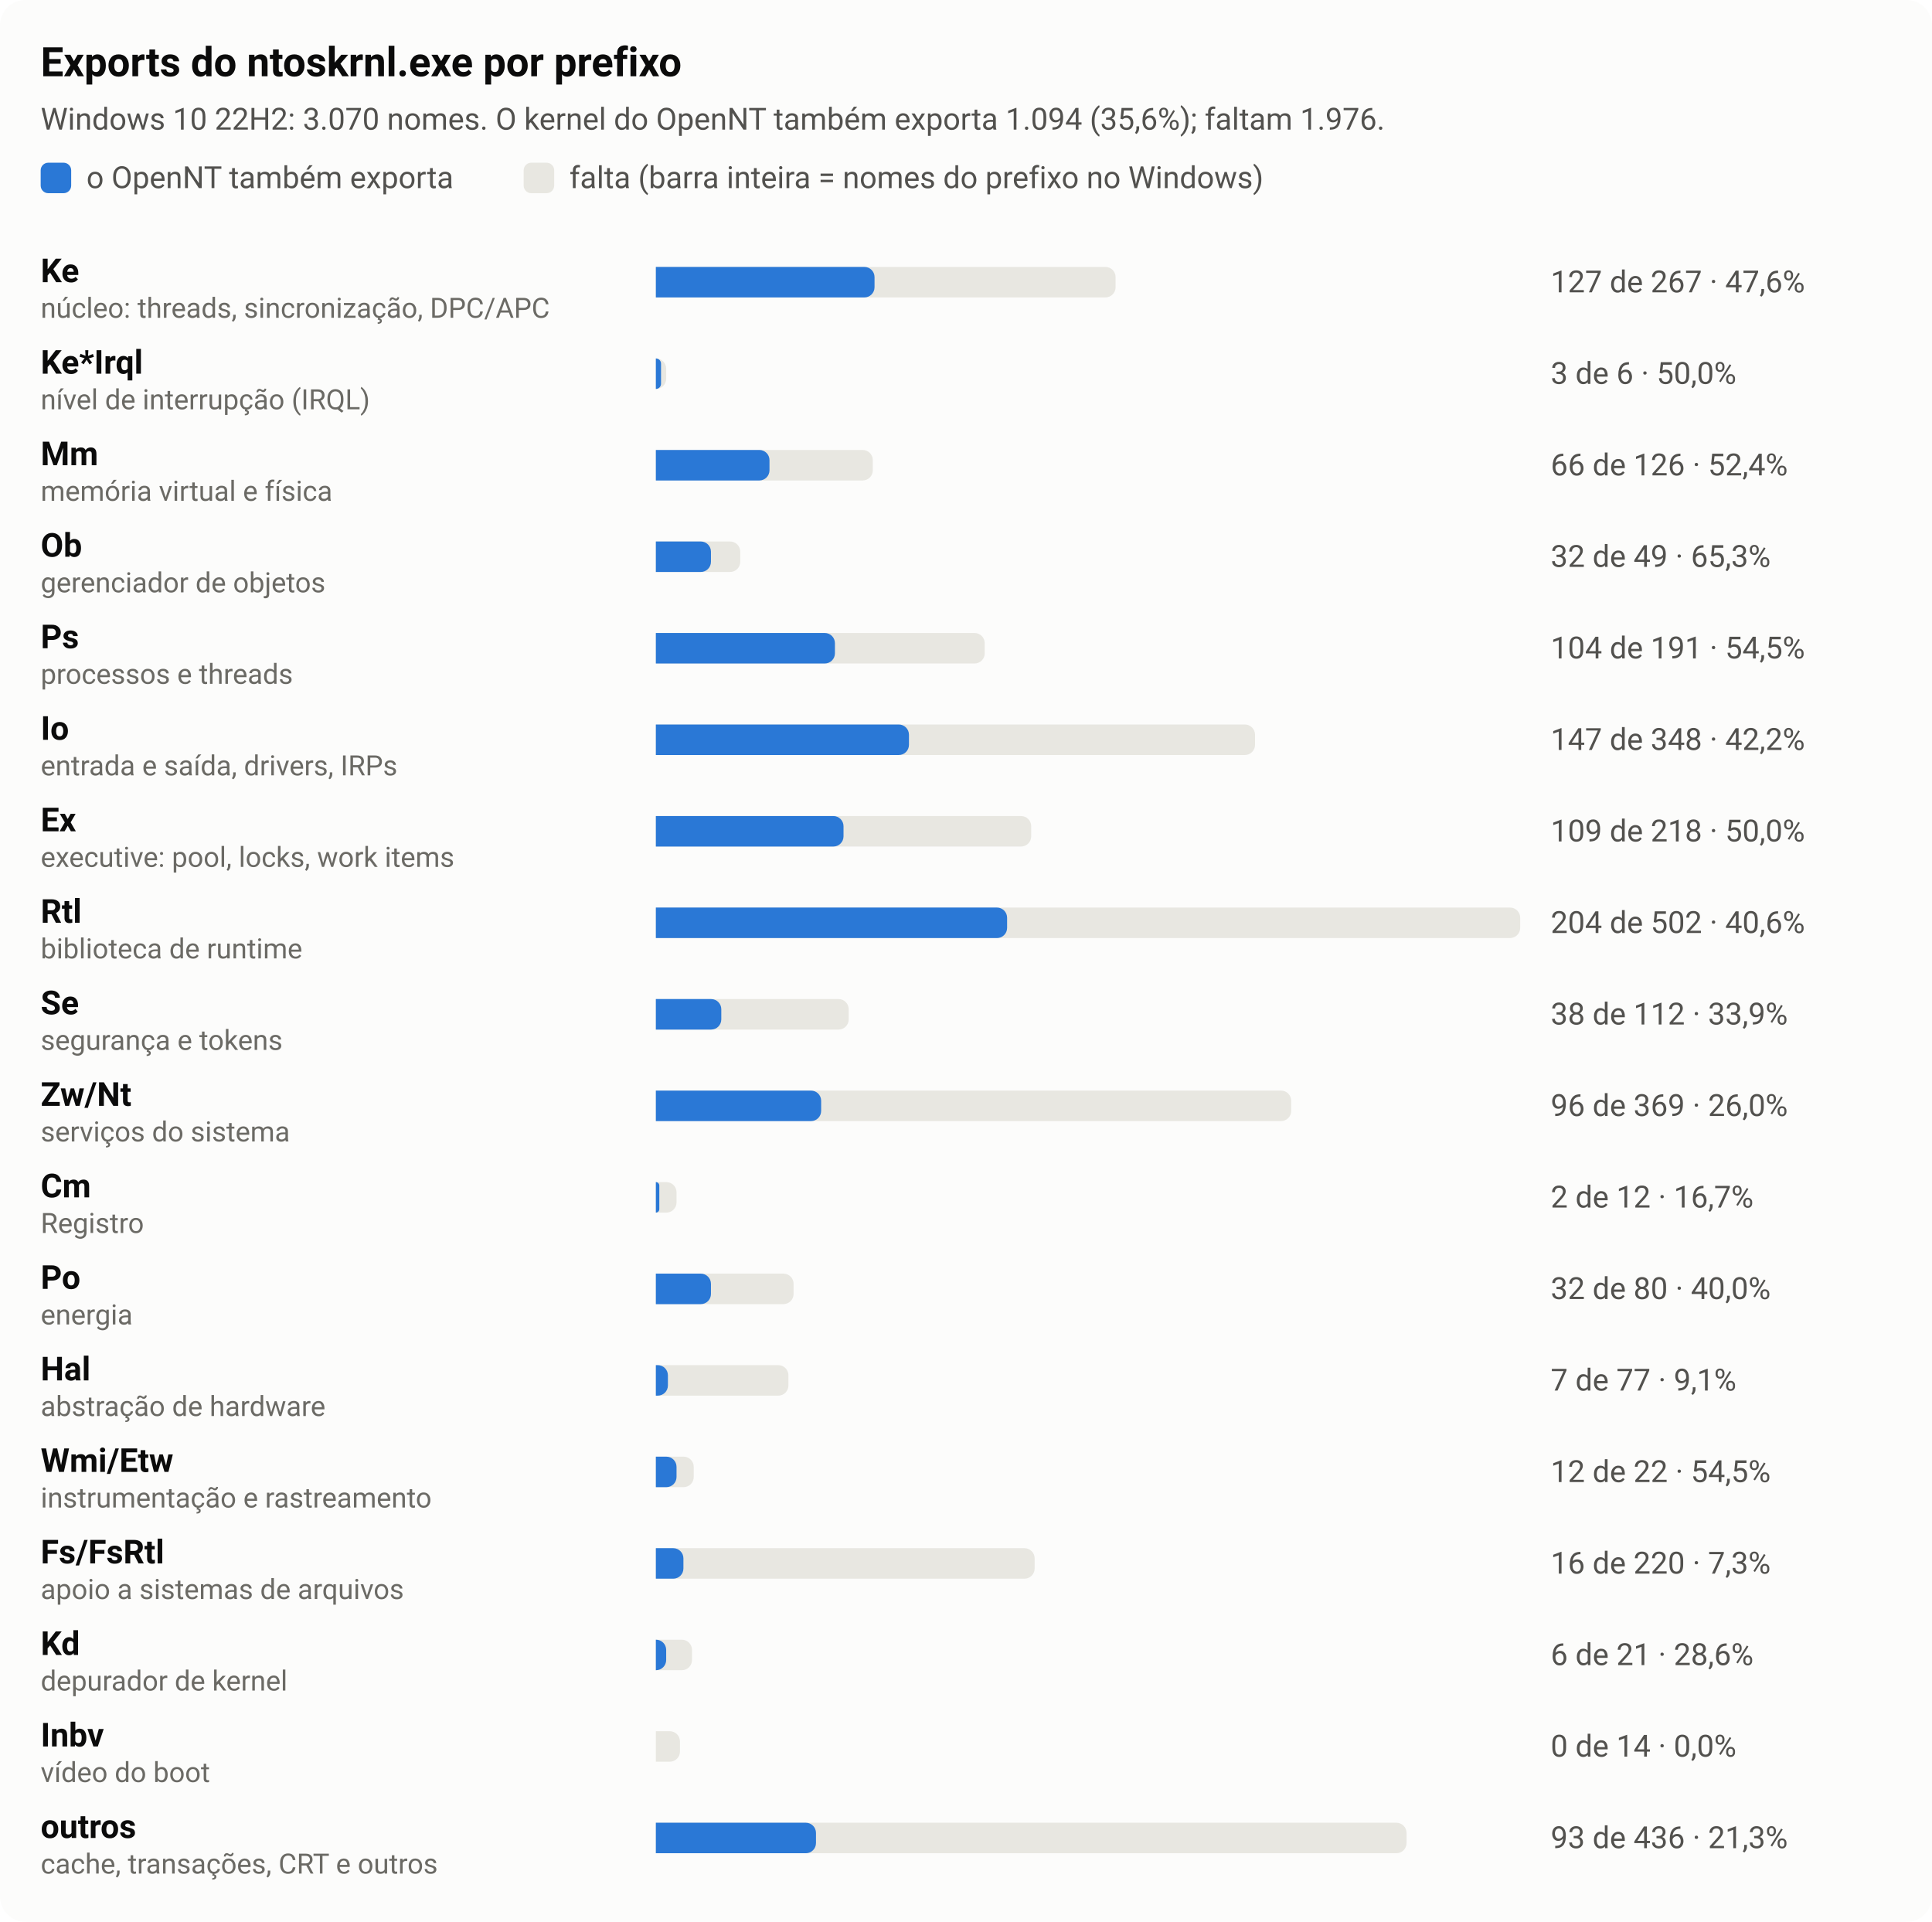
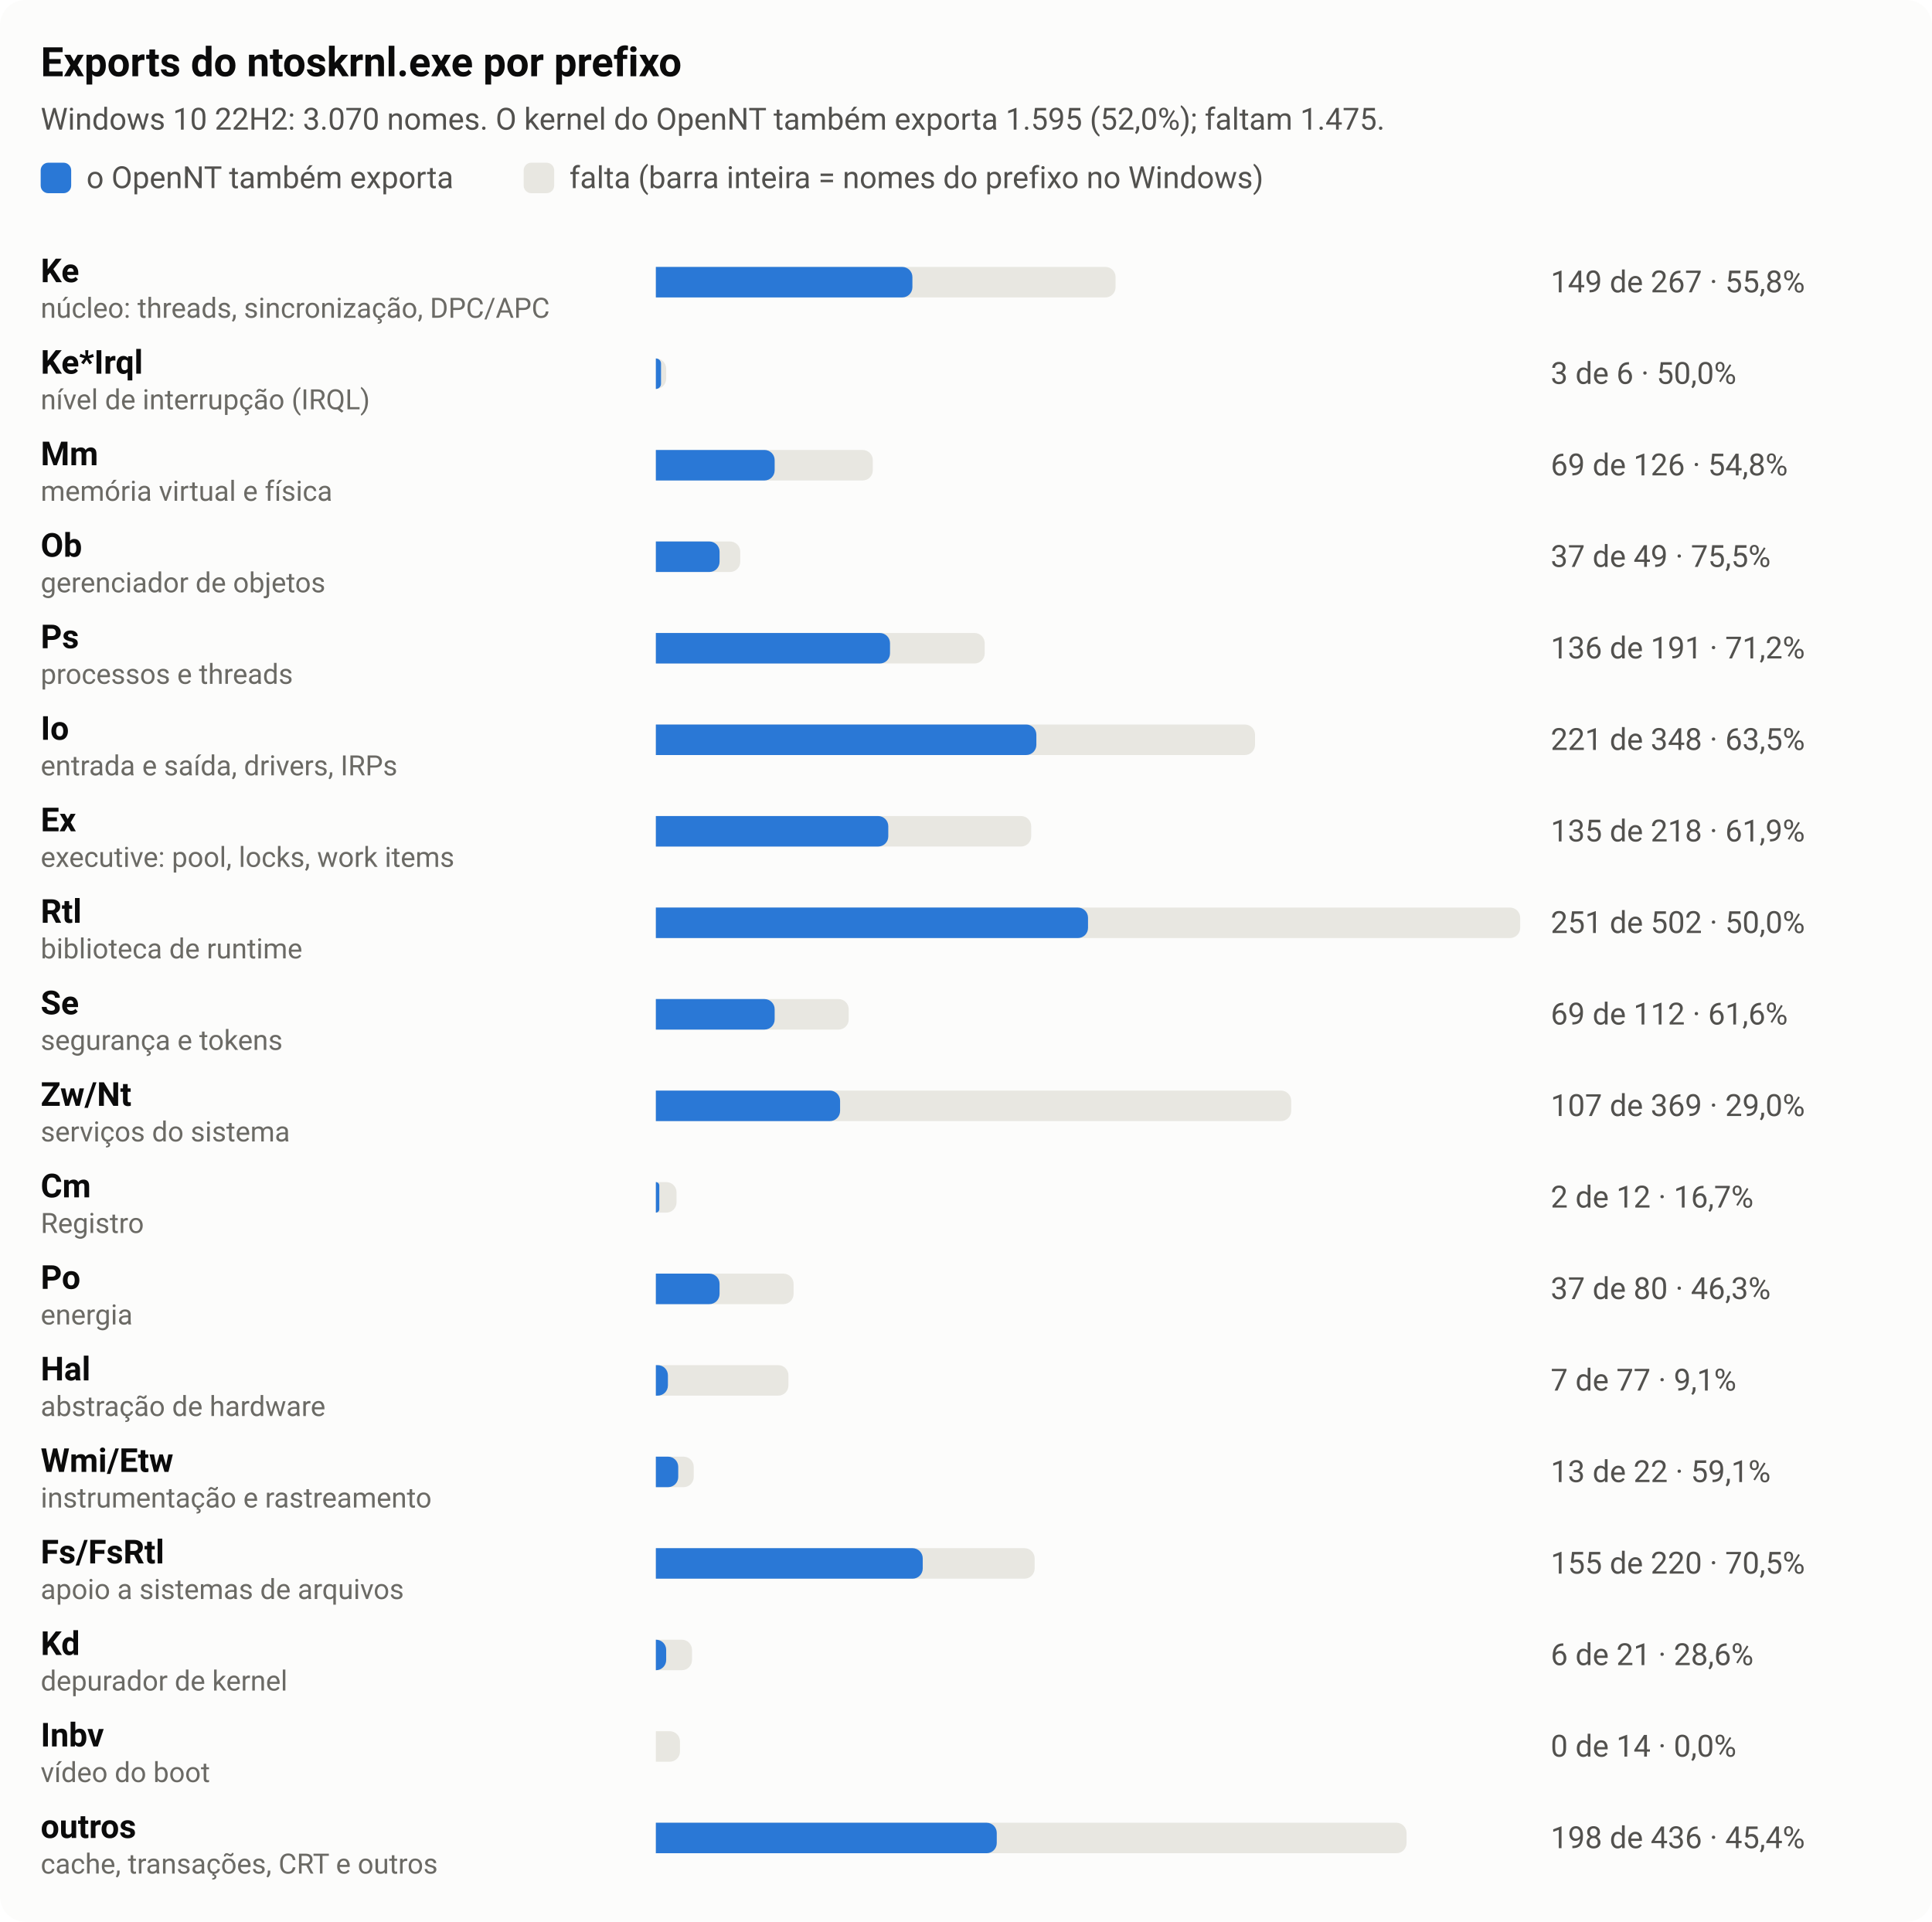
<svg xmlns="http://www.w3.org/2000/svg" width="760" height="756" viewBox="0 0 760 756" role="img" aria-labelledby="pc-title">
  <style>.pc-bg{fill:#fcfcfb}.pc-t{font:600 16px system-ui,-apple-system,Segoe UI,Roboto,sans-serif;fill:#0b0b0b}.pc-s,.pc-v{font:12px system-ui,-apple-system,Segoe UI,Roboto,sans-serif;fill:#52514e}.pc-v{font-variant-numeric:tabular-nums}.pc-l{font:600 13px system-ui,-apple-system,Segoe UI,Roboto,sans-serif;fill:#0b0b0b}.pc-m{font:11px system-ui,-apple-system,Segoe UI,Roboto,sans-serif;fill:#6b6a65}.pc-k{fill:#e8e7e1}.pc-a{fill:#2a78d6}@media (prefers-color-scheme:dark){.pc-bg{fill:#1a1a19}.pc-t,.pc-l{fill:#f0efec}.pc-s,.pc-v{fill:#c3c2b7}.pc-m{fill:#9d9b94}.pc-k{fill:#2c2c2a}.pc-a{fill:#3987e5}}</style>
  <rect class="pc-bg" width="760" height="756" rx="10" />
  <text class="pc-t" x="16" y="30">Exports do ntoskrnl.exe por prefixo</text>
-   <text class="pc-s" x="16" y="51">Windows 10 22H2: 3.070 nomes. O kernel do OpenNT também exporta 1.094 (35,6%); faltam 1.976.</text>
+   <text class="pc-s" x="16" y="51">Windows 10 22H2: 3.070 nomes. O kernel do OpenNT também exporta 1.595 (52,0%); faltam 1.475.</text>
  <rect class="pc-a" x="16" y="64" width="12" height="12" rx="3" />
  <text class="pc-v" x="34" y="74">o OpenNT também exporta</text>
  <rect class="pc-k" x="206" y="64" width="12" height="12" rx="3" />
  <text class="pc-v" x="224" y="74">falta (barra inteira = nomes do prefixo no Windows)</text>
  <g>
    <text class="pc-l" x="16" y="111">Ke</text>
    <text class="pc-m" x="16" y="125">núcleo: threads, sincronização, DPC/APC</text>
    <path class="pc-k" d="M258.0 105.0h176.84a4 4 0 0 1 4 4v4a4 4 0 0 1 -4 4h-176.84z" />
-     <path class="pc-a" d="M258.0 105.0h82.02a4 4 0 0 1 4 4v4a4 4 0 0 1 -4 4h-82.02z" />
-     <text class="pc-v" x="610" y="115">127 de 267 · 47,6%</text>
+     <path class="pc-a" d="M258.0 105.0h96.92a4 4 0 0 1 4 4v4a4 4 0 0 1 -4 4h-96.92z" />
+     <text class="pc-v" x="610" y="115">149 de 267 · 55,8%</text>
  </g>
  <g>
    <text class="pc-l" x="16" y="147">Ke*Irql</text>
    <text class="pc-m" x="16" y="161">nível de interrupção (IRQL)</text>
    <path class="pc-k" d="M258.0 141.0h0.06a4 4 0 0 1 4 4v4a4 4 0 0 1 -4 4h-0.06z" />
    <path class="pc-a" d="M258.0 141.0h0.00a2.032 2.032 0 0 1 2.032 2.032v7.936a2.032 2.032 0 0 1 -2.032 2.032h-0.00z" />
    <text class="pc-v" x="610" y="151">3 de 6 · 50,0%</text>
  </g>
  <g>
    <text class="pc-l" x="16" y="183">Mm</text>
    <text class="pc-m" x="16" y="197">memória virtual e física</text>
    <path class="pc-k" d="M258.0 177.0h81.34a4 4 0 0 1 4 4v4a4 4 0 0 1 -4 4h-81.34z" />
-     <path class="pc-a" d="M258.0 177.0h40.70a4 4 0 0 1 4 4v4a4 4 0 0 1 -4 4h-40.70z" />
-     <text class="pc-v" x="610" y="187">66 de 126 · 52,4%</text>
+     <path class="pc-a" d="M258.0 177.0h42.73a4 4 0 0 1 4 4v4a4 4 0 0 1 -4 4h-42.73z" />
+     <text class="pc-v" x="610" y="187">69 de 126 · 54,8%</text>
  </g>
  <g>
    <text class="pc-l" x="16" y="219">Ob</text>
    <text class="pc-m" x="16" y="233">gerenciador de objetos</text>
    <path class="pc-k" d="M258.0 213.0h29.19a4 4 0 0 1 4 4v4a4 4 0 0 1 -4 4h-29.19z" />
-     <path class="pc-a" d="M258.0 213.0h17.67a4 4 0 0 1 4 4v4a4 4 0 0 1 -4 4h-17.67z" />
-     <text class="pc-v" x="610" y="223">32 de 49 · 65,3%</text>
+     <path class="pc-a" d="M258.0 213.0h21.06a4 4 0 0 1 4 4v4a4 4 0 0 1 -4 4h-21.06z" />
+     <text class="pc-v" x="610" y="223">37 de 49 · 75,5%</text>
  </g>
  <g>
    <text class="pc-l" x="16" y="255">Ps</text>
    <text class="pc-m" x="16" y="269">processos e threads</text>
    <path class="pc-k" d="M258.0 249.0h125.36a4 4 0 0 1 4 4v4a4 4 0 0 1 -4 4h-125.36z" />
-     <path class="pc-a" d="M258.0 249.0h66.44a4 4 0 0 1 4 4v4a4 4 0 0 1 -4 4h-66.44z" />
-     <text class="pc-v" x="610" y="259">104 de 191 · 54,5%</text>
+     <path class="pc-a" d="M258.0 249.0h88.11a4 4 0 0 1 4 4v4a4 4 0 0 1 -4 4h-88.11z" />
+     <text class="pc-v" x="610" y="259">136 de 191 · 71,2%</text>
  </g>
  <g>
    <text class="pc-l" x="16" y="291">Io</text>
    <text class="pc-m" x="16" y="305">entrada e saída, drivers, IRPs</text>
    <path class="pc-k" d="M258.0 285.0h231.70a4 4 0 0 1 4 4v4a4 4 0 0 1 -4 4h-231.70z" />
-     <path class="pc-a" d="M258.0 285.0h95.56a4 4 0 0 1 4 4v4a4 4 0 0 1 -4 4h-95.56z" />
-     <text class="pc-v" x="610" y="295">147 de 348 · 42,2%</text>
+     <path class="pc-a" d="M258.0 285.0h145.68a4 4 0 0 1 4 4v4a4 4 0 0 1 -4 4h-145.68z" />
+     <text class="pc-v" x="610" y="295">221 de 348 · 63,5%</text>
  </g>
  <g>
    <text class="pc-l" x="16" y="327">Ex</text>
    <text class="pc-m" x="16" y="341">executive: pool, locks, work items</text>
    <path class="pc-k" d="M258.0 321.0h143.65a4 4 0 0 1 4 4v4a4 4 0 0 1 -4 4h-143.65z" />
-     <path class="pc-a" d="M258.0 321.0h69.82a4 4 0 0 1 4 4v4a4 4 0 0 1 -4 4h-69.82z" />
-     <text class="pc-v" x="610" y="331">109 de 218 · 50,0%</text>
+     <path class="pc-a" d="M258.0 321.0h87.43a4 4 0 0 1 4 4v4a4 4 0 0 1 -4 4h-87.43z" />
+     <text class="pc-v" x="610" y="331">135 de 218 · 61,9%</text>
  </g>
  <g>
    <text class="pc-l" x="16" y="363">Rtl</text>
    <text class="pc-m" x="16" y="377">biblioteca de runtime</text>
    <path class="pc-k" d="M258.0 357.0h336.00a4 4 0 0 1 4 4v4a4 4 0 0 1 -4 4h-336.00z" />
-     <path class="pc-a" d="M258.0 357.0h134.17a4 4 0 0 1 4 4v4a4 4 0 0 1 -4 4h-134.17z" />
-     <text class="pc-v" x="610" y="367">204 de 502 · 40,6%</text>
+     <path class="pc-a" d="M258.0 357.0h166.00a4 4 0 0 1 4 4v4a4 4 0 0 1 -4 4h-166.00z" />
+     <text class="pc-v" x="610" y="367">251 de 502 · 50,0%</text>
  </g>
  <g>
    <text class="pc-l" x="16" y="399">Se</text>
    <text class="pc-m" x="16" y="413">segurança e tokens</text>
    <path class="pc-k" d="M258.0 393.0h71.86a4 4 0 0 1 4 4v4a4 4 0 0 1 -4 4h-71.86z" />
-     <path class="pc-a" d="M258.0 393.0h21.74a4 4 0 0 1 4 4v4a4 4 0 0 1 -4 4h-21.74z" />
-     <text class="pc-v" x="610" y="403">38 de 112 · 33,9%</text>
+     <path class="pc-a" d="M258.0 393.0h42.73a4 4 0 0 1 4 4v4a4 4 0 0 1 -4 4h-42.73z" />
+     <text class="pc-v" x="610" y="403">69 de 112 · 61,6%</text>
  </g>
  <g>
    <text class="pc-l" x="16" y="435">Zw/Nt</text>
    <text class="pc-m" x="16" y="449">serviços do sistema</text>
    <path class="pc-k" d="M258.0 429.0h245.92a4 4 0 0 1 4 4v4a4 4 0 0 1 -4 4h-245.92z" />
-     <path class="pc-a" d="M258.0 429.0h61.02a4 4 0 0 1 4 4v4a4 4 0 0 1 -4 4h-61.02z" />
-     <text class="pc-v" x="610" y="439">96 de 369 · 26,0%</text>
+     <path class="pc-a" d="M258.0 429.0h68.47a4 4 0 0 1 4 4v4a4 4 0 0 1 -4 4h-68.47z" />
+     <text class="pc-v" x="610" y="439">107 de 369 · 29,0%</text>
  </g>
  <g>
    <text class="pc-l" x="16" y="471">Cm</text>
    <text class="pc-m" x="16" y="485">Registro</text>
    <path class="pc-k" d="M258.0 465.0h4.13a4 4 0 0 1 4 4v4a4 4 0 0 1 -4 4h-4.13z" />
    <path class="pc-a" d="M258.0 465.0h0.00a1.355 1.355 0 0 1 1.355 1.355v9.291a1.355 1.355 0 0 1 -1.355 1.355h-0.00z" />
    <text class="pc-v" x="610" y="475">2 de 12 · 16,7%</text>
  </g>
  <g>
    <text class="pc-l" x="16" y="507">Po</text>
    <text class="pc-m" x="16" y="521">energia</text>
    <path class="pc-k" d="M258.0 501.0h50.18a4 4 0 0 1 4 4v4a4 4 0 0 1 -4 4h-50.18z" />
-     <path class="pc-a" d="M258.0 501.0h17.67a4 4 0 0 1 4 4v4a4 4 0 0 1 -4 4h-17.67z" />
-     <text class="pc-v" x="610" y="511">32 de 80 · 40,0%</text>
+     <path class="pc-a" d="M258.0 501.0h21.06a4 4 0 0 1 4 4v4a4 4 0 0 1 -4 4h-21.06z" />
+     <text class="pc-v" x="610" y="511">37 de 80 · 46,3%</text>
  </g>
  <g>
    <text class="pc-l" x="16" y="543">Hal</text>
    <text class="pc-m" x="16" y="557">abstração de hardware</text>
    <path class="pc-k" d="M258.0 537.0h48.15a4 4 0 0 1 4 4v4a4 4 0 0 1 -4 4h-48.15z" />
    <path class="pc-a" d="M258.0 537.0h0.74a4 4 0 0 1 4 4v4a4 4 0 0 1 -4 4h-0.74z" />
    <text class="pc-v" x="610" y="547">7 de 77 · 9,1%</text>
  </g>
  <g>
    <text class="pc-l" x="16" y="579">Wmi/Etw</text>
    <text class="pc-m" x="16" y="593">instrumentação e rastreamento</text>
    <path class="pc-k" d="M258.0 573.0h10.90a4 4 0 0 1 4 4v4a4 4 0 0 1 -4 4h-10.90z" />
-     <path class="pc-a" d="M258.0 573.0h4.13a4 4 0 0 1 4 4v4a4 4 0 0 1 -4 4h-4.13z" />
-     <text class="pc-v" x="610" y="583">12 de 22 · 54,5%</text>
+     <path class="pc-a" d="M258.0 573.0h4.80a4 4 0 0 1 4 4v4a4 4 0 0 1 -4 4h-4.80z" />
+     <text class="pc-v" x="610" y="583">13 de 22 · 59,1%</text>
  </g>
  <g>
    <text class="pc-l" x="16" y="615">Fs/FsRtl</text>
    <text class="pc-m" x="16" y="629">apoio a sistemas de arquivos</text>
    <path class="pc-k" d="M258.0 609.0h145.00a4 4 0 0 1 4 4v4a4 4 0 0 1 -4 4h-145.00z" />
-     <path class="pc-a" d="M258.0 609.0h6.84a4 4 0 0 1 4 4v4a4 4 0 0 1 -4 4h-6.84z" />
-     <text class="pc-v" x="610" y="619">16 de 220 · 7,3%</text>
+     <path class="pc-a" d="M258.0 609.0h100.98a4 4 0 0 1 4 4v4a4 4 0 0 1 -4 4h-100.98z" />
+     <text class="pc-v" x="610" y="619">155 de 220 · 70,5%</text>
  </g>
  <g>
    <text class="pc-l" x="16" y="651">Kd</text>
    <text class="pc-m" x="16" y="665">depurador de kernel</text>
    <path class="pc-k" d="M258.0 645.0h10.22a4 4 0 0 1 4 4v4a4 4 0 0 1 -4 4h-10.22z" />
    <path class="pc-a" d="M258.0 645.0h0.06a4 4 0 0 1 4 4v4a4 4 0 0 1 -4 4h-0.06z" />
    <text class="pc-v" x="610" y="655">6 de 21 · 28,6%</text>
  </g>
  <g>
    <text class="pc-l" x="16" y="687">Inbv</text>
    <text class="pc-m" x="16" y="701">vídeo do boot</text>
    <path class="pc-k" d="M258.0 681.0h5.48a4 4 0 0 1 4 4v4a4 4 0 0 1 -4 4h-5.48z" />
    <path class="pc-a" d="" />
    <text class="pc-v" x="610" y="691">0 de 14 · 0,0%</text>
  </g>
  <g>
    <text class="pc-l" x="16" y="723">outros</text>
    <text class="pc-m" x="16" y="737">cache, transações, CRT e outros</text>
    <path class="pc-k" d="M258.0 717.0h291.30a4 4 0 0 1 4 4v4a4 4 0 0 1 -4 4h-291.30z" />
-     <path class="pc-a" d="M258.0 717.0h58.99a4 4 0 0 1 4 4v4a4 4 0 0 1 -4 4h-58.99z" />
-     <text class="pc-v" x="610" y="727">93 de 436 · 21,3%</text>
+     <path class="pc-a" d="M258.0 717.0h130.10a4 4 0 0 1 4 4v4a4 4 0 0 1 -4 4h-130.10z" />
+     <text class="pc-v" x="610" y="727">198 de 436 · 45,4%</text>
  </g>
</svg>
